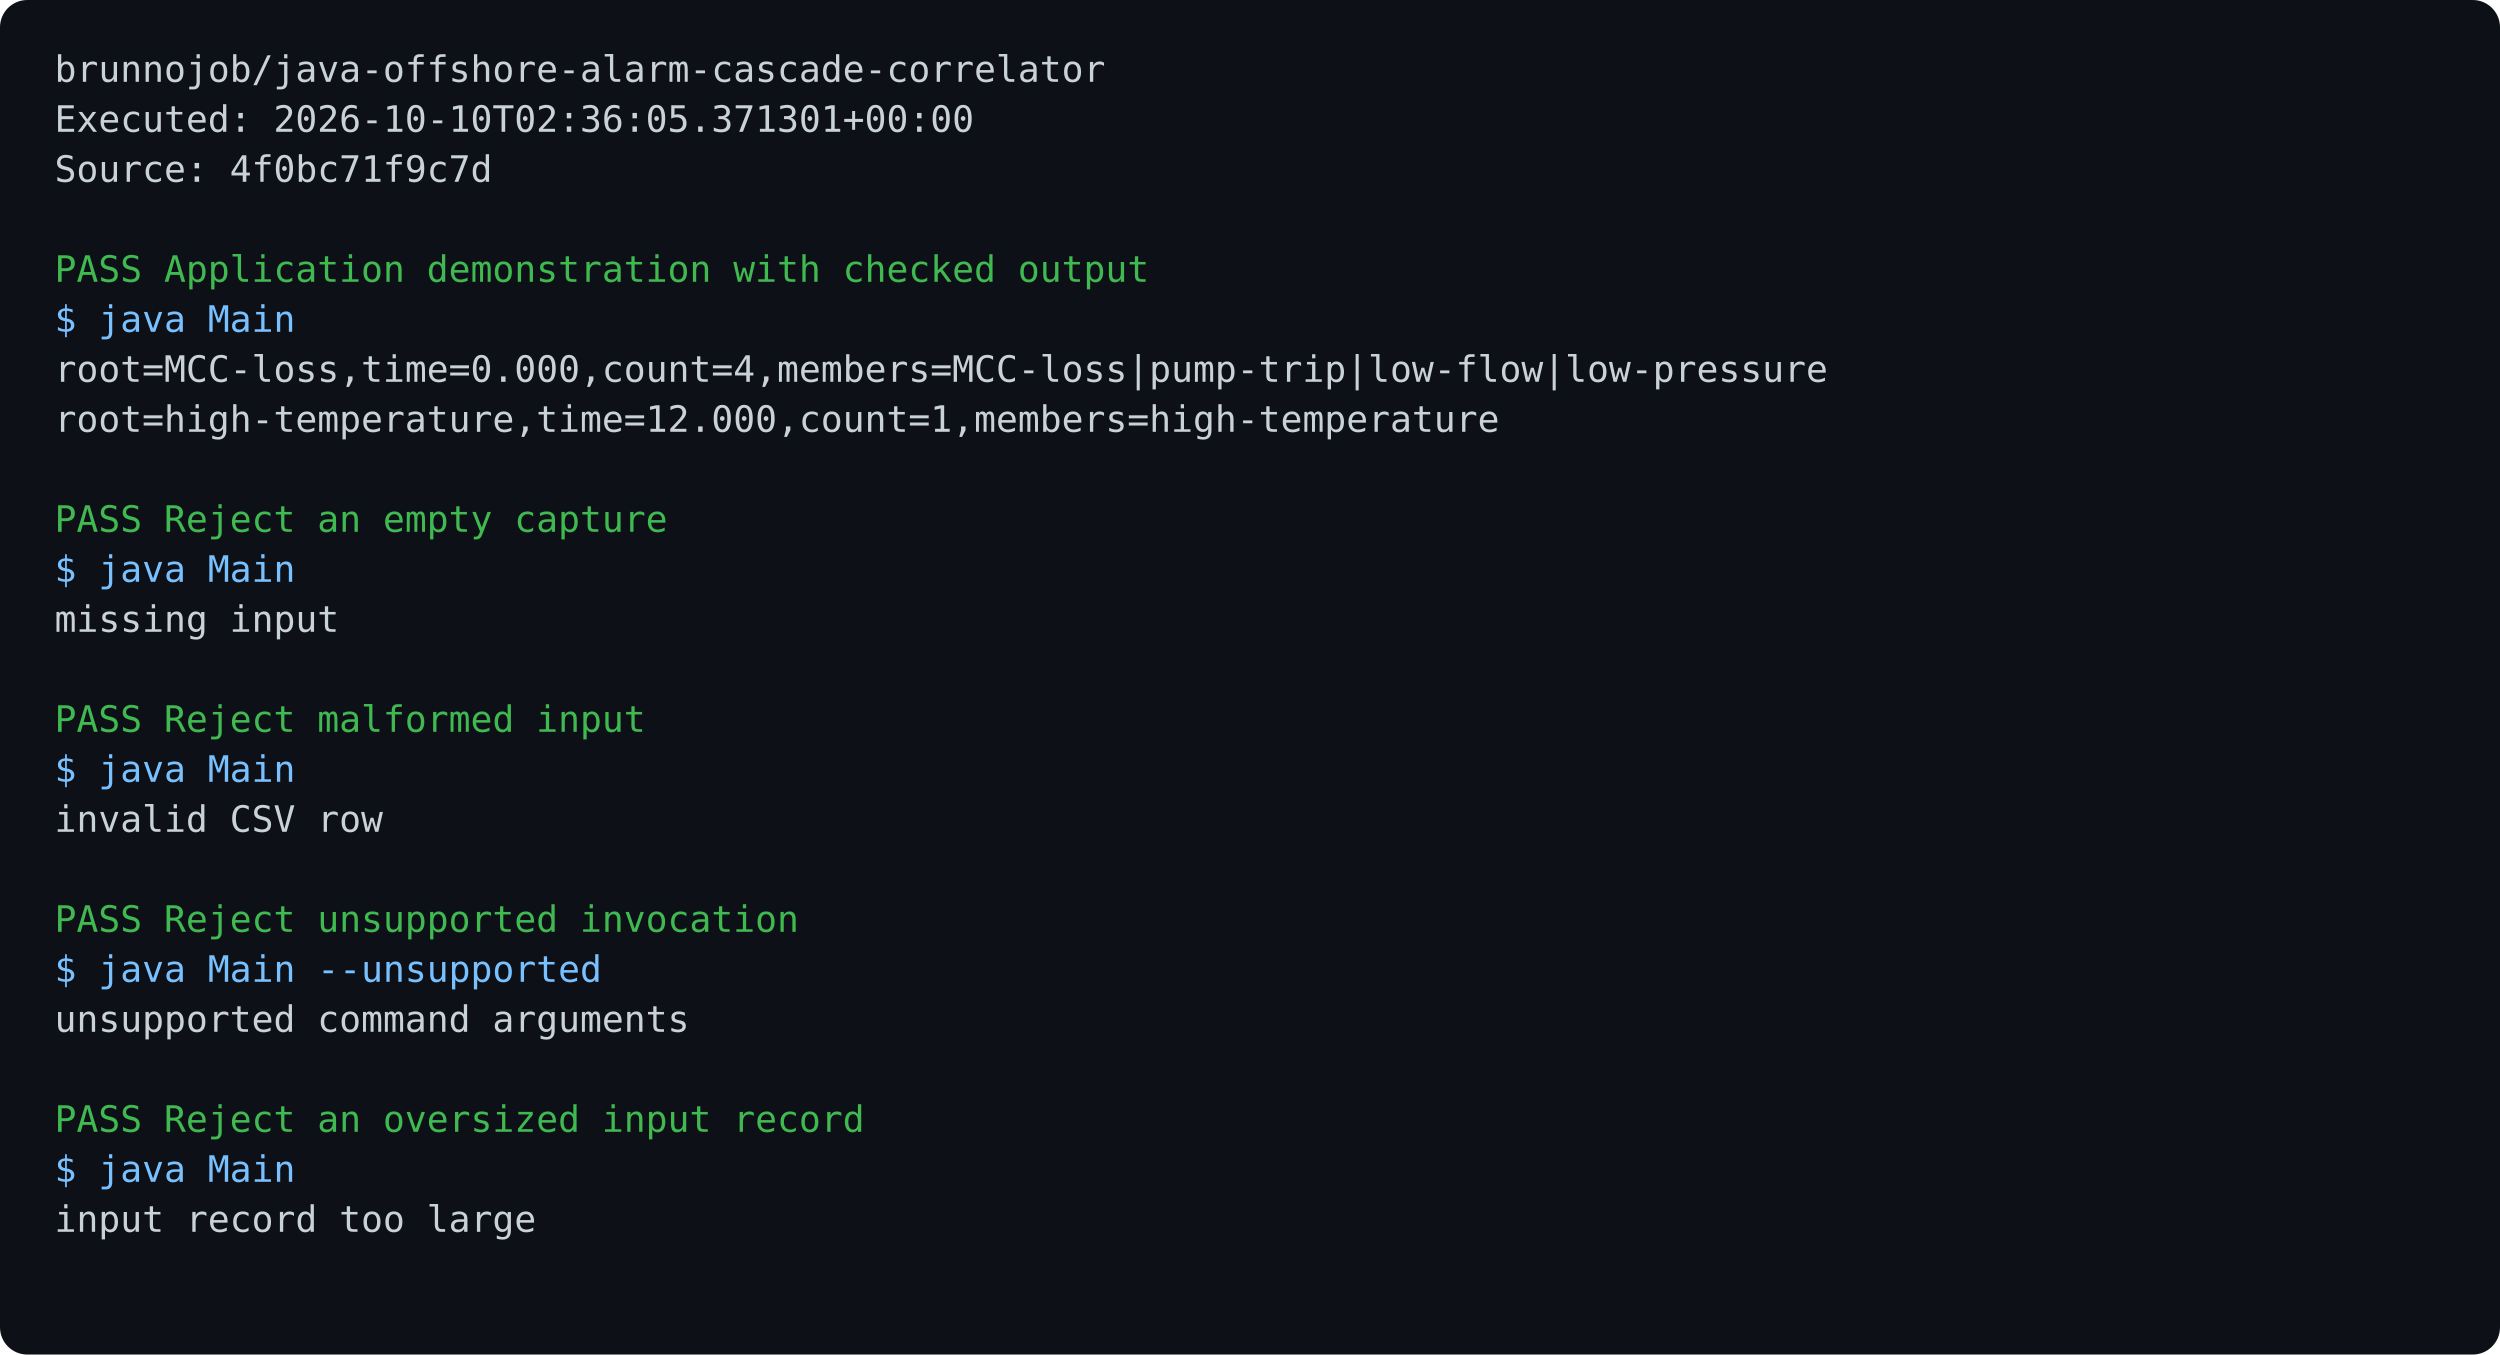
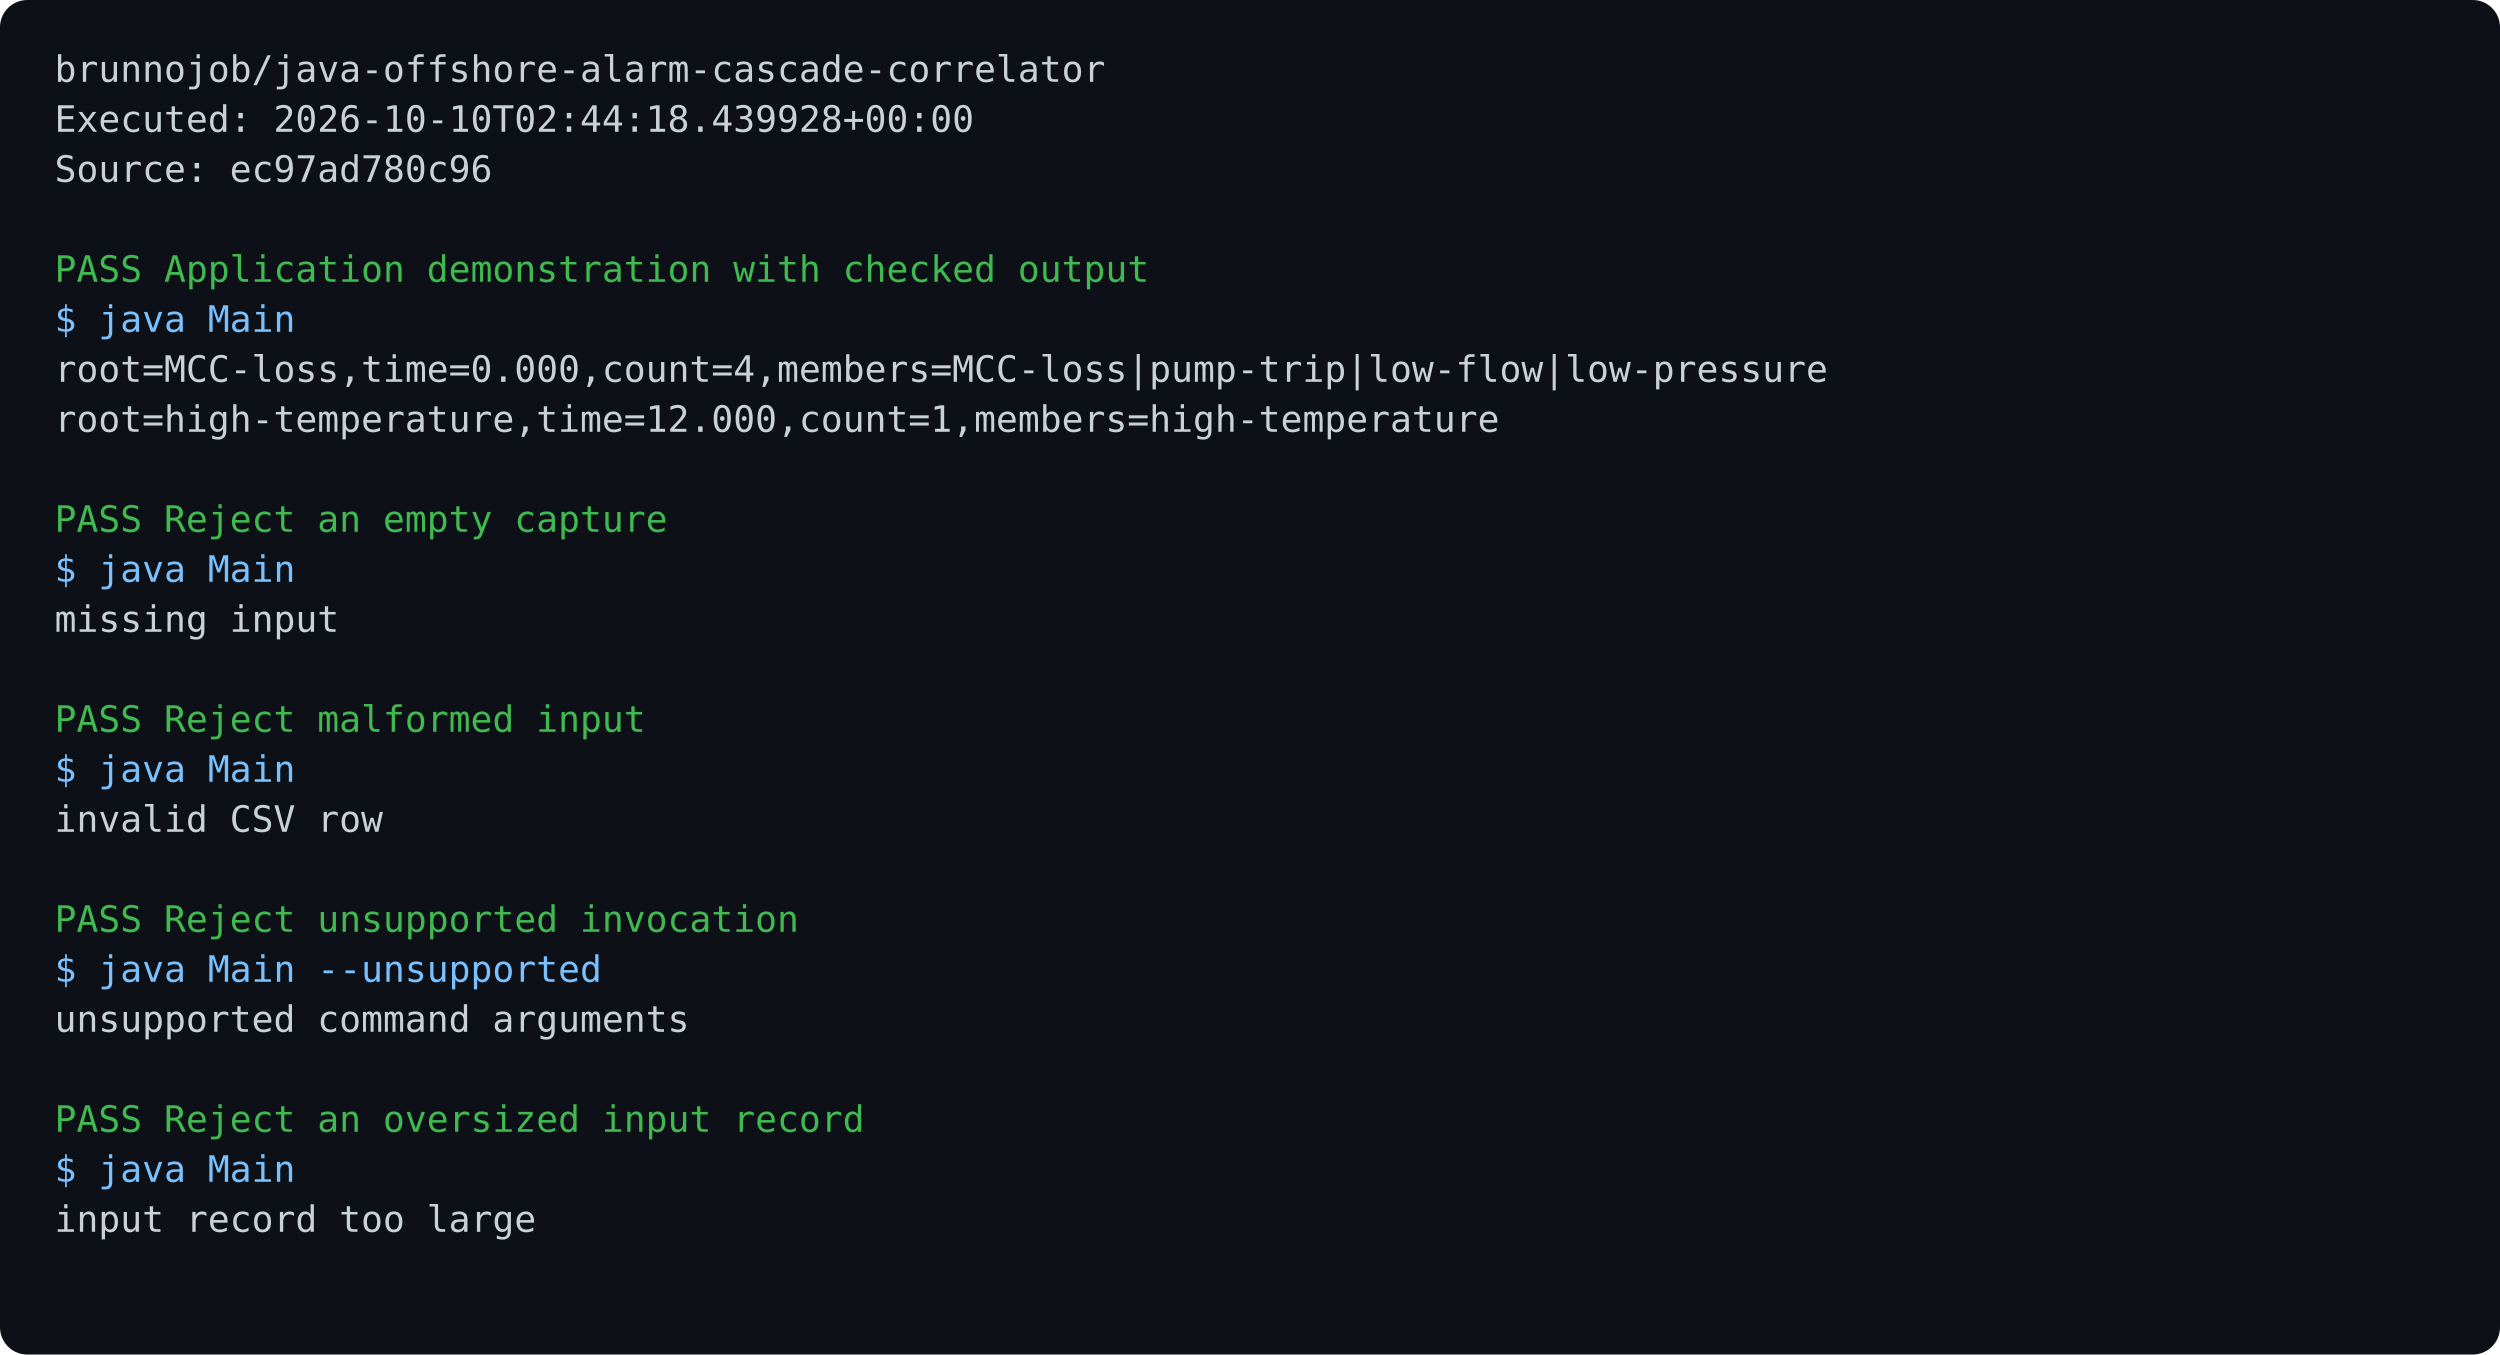
<svg xmlns="http://www.w3.org/2000/svg" width="1100" height="596" viewBox="0 0 1100 596">
  <rect width="1100" height="596" rx="12" fill="#0d1117" />
  <g font-family="monospace" font-size="16">
    <text x="24" y="36" fill="#c9d1d9">brunnojob/java-offshore-alarm-cascade-correlator</text>
-     <text x="24" y="58" fill="#c9d1d9">Executed: 2026-10-10T02:36:05.371301+00:00</text>
-     <text x="24" y="80" fill="#c9d1d9">Source: 4f0bc71f9c7d</text>
+     <text x="24" y="58" fill="#c9d1d9">Executed: 2026-10-10T02:44:18.439928+00:00</text>
+     <text x="24" y="80" fill="#c9d1d9">Source: ec97ad780c96</text>
    <text x="24" y="102" fill="#c9d1d9" />
    <text x="24" y="124" fill="#3fb950">PASS Application demonstration with checked output</text>
    <text x="24" y="146" fill="#79c0ff">$ java Main</text>
    <text x="24" y="168" fill="#c9d1d9">root=MCC-loss,time=0.000,count=4,members=MCC-loss|pump-trip|low-flow|low-pressure</text>
    <text x="24" y="190" fill="#c9d1d9">root=high-temperature,time=12.000,count=1,members=high-temperature</text>
    <text x="24" y="212" fill="#c9d1d9" />
    <text x="24" y="234" fill="#3fb950">PASS Reject an empty capture</text>
    <text x="24" y="256" fill="#79c0ff">$ java Main</text>
    <text x="24" y="278" fill="#c9d1d9">missing input</text>
    <text x="24" y="300" fill="#c9d1d9" />
    <text x="24" y="322" fill="#3fb950">PASS Reject malformed input</text>
    <text x="24" y="344" fill="#79c0ff">$ java Main</text>
    <text x="24" y="366" fill="#c9d1d9">invalid CSV row</text>
    <text x="24" y="388" fill="#c9d1d9" />
    <text x="24" y="410" fill="#3fb950">PASS Reject unsupported invocation</text>
    <text x="24" y="432" fill="#79c0ff">$ java Main --unsupported</text>
    <text x="24" y="454" fill="#c9d1d9">unsupported command arguments</text>
    <text x="24" y="476" fill="#c9d1d9" />
    <text x="24" y="498" fill="#3fb950">PASS Reject an oversized input record</text>
    <text x="24" y="520" fill="#79c0ff">$ java Main</text>
    <text x="24" y="542" fill="#c9d1d9">input record too large</text>
  </g>
</svg>
